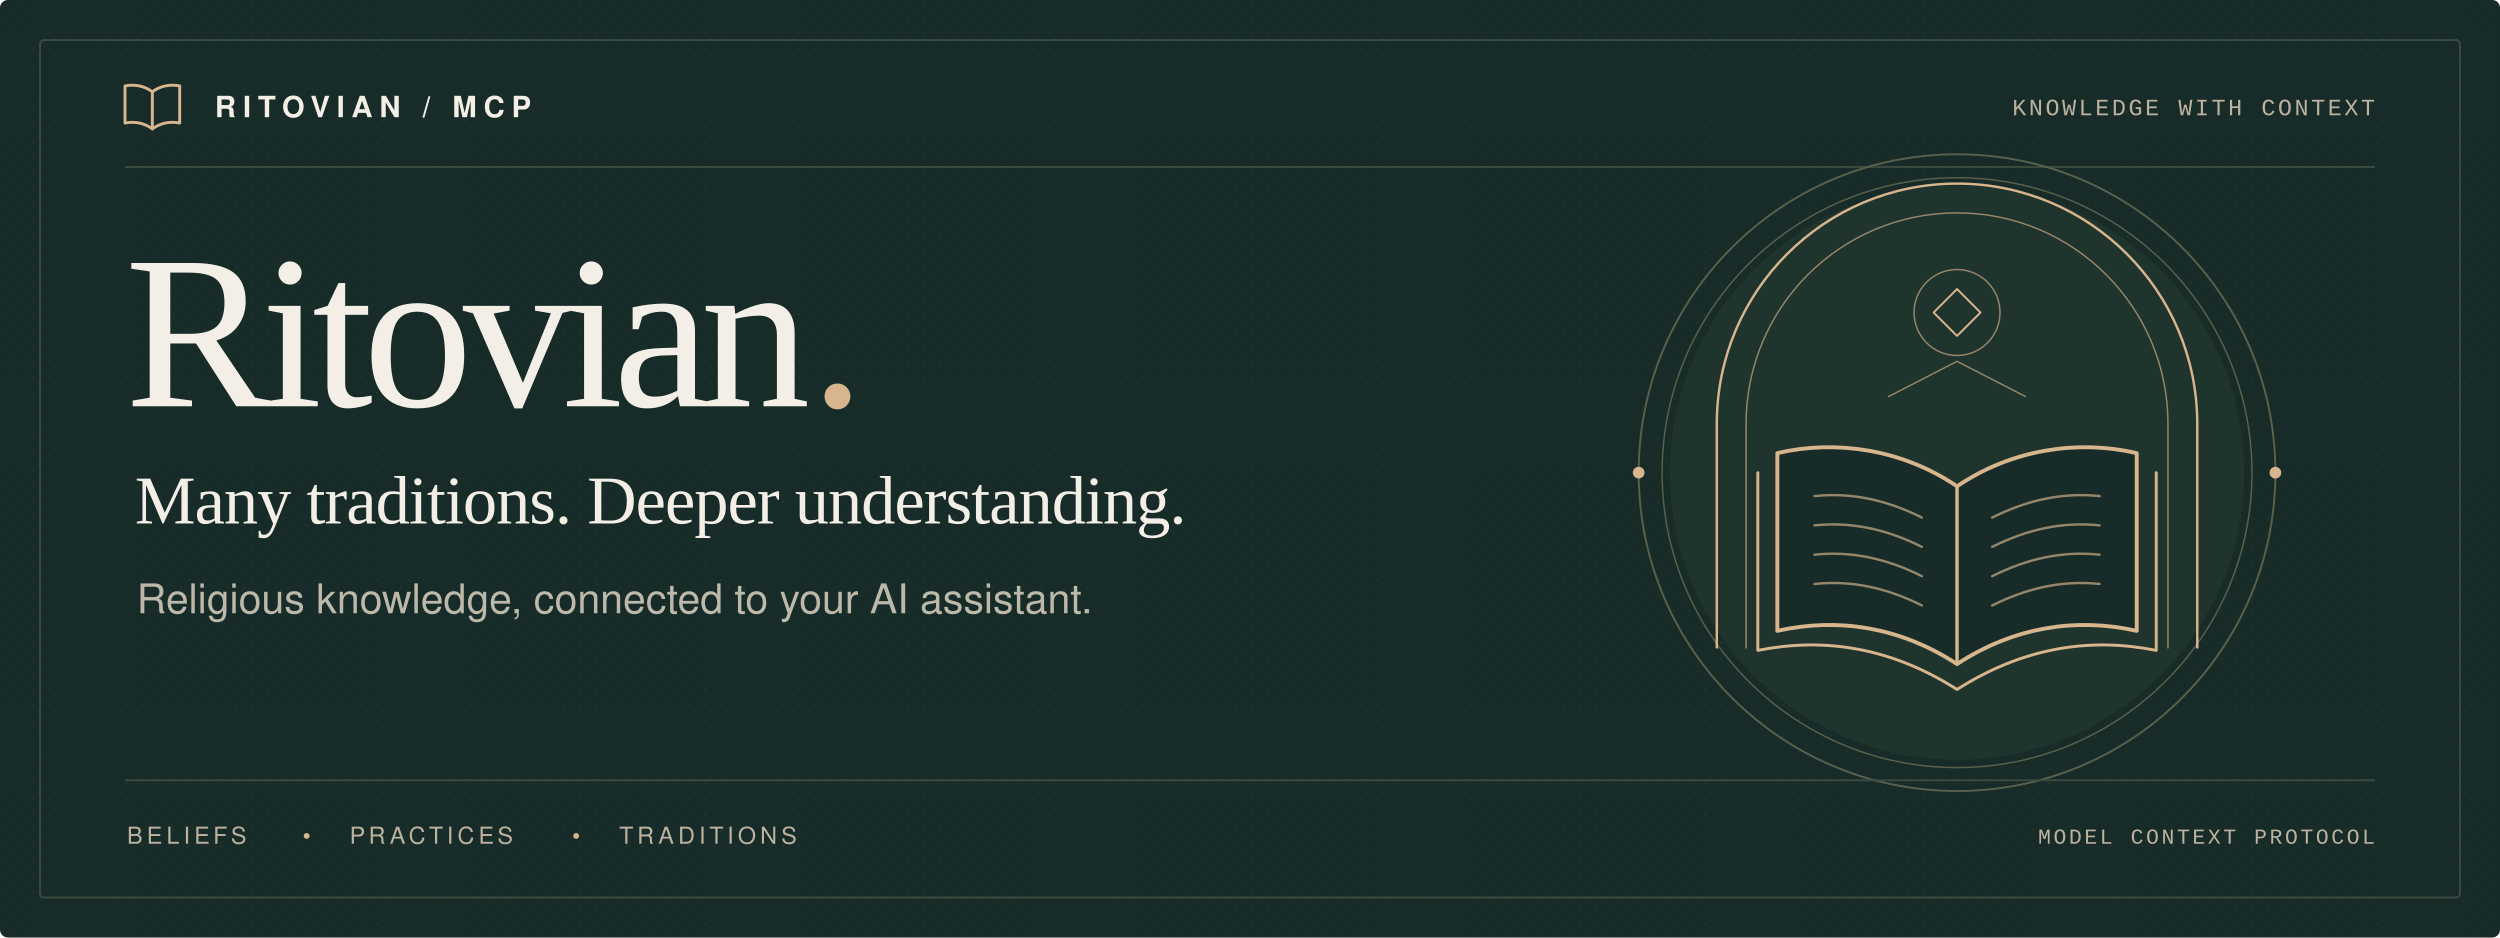
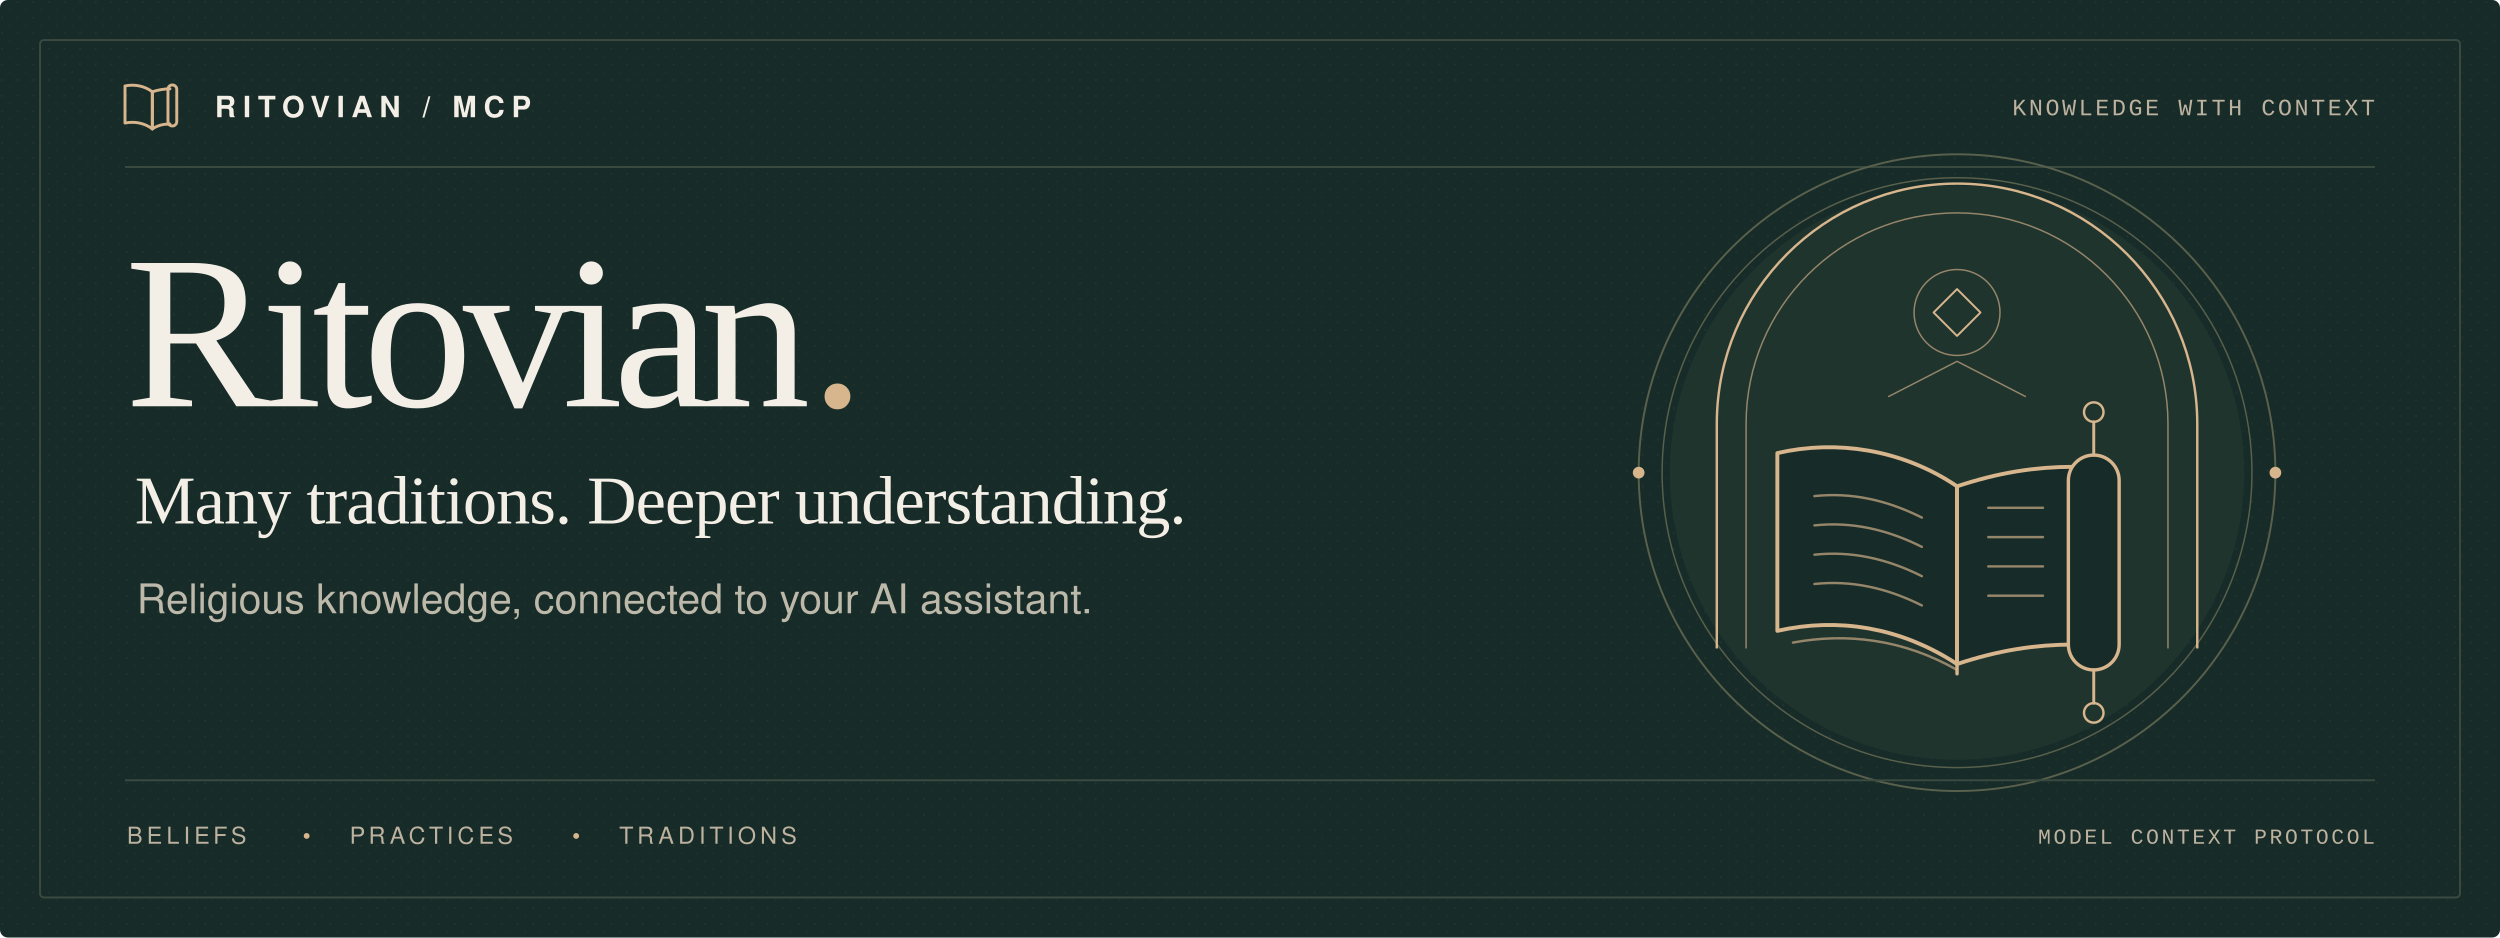
<svg xmlns="http://www.w3.org/2000/svg" width="1280" height="480" viewBox="0 0 1280 480" role="img" aria-labelledby="title description">
  <defs>
    <style>
      .serif { font-family: Georgia, 'Times New Roman', serif; }
      .sans { font-family: -apple-system, BlinkMacSystemFont, 'Segoe UI', Helvetica, Arial, sans-serif; }
      .mono { font-family: 'SFMono-Regular', Consolas, 'Liberation Mono', monospace; }
    </style>
    <pattern id="paper" width="8" height="8" patternUnits="userSpaceOnUse">
      <circle cx="1" cy="1" r="0.5" fill="#D7B58D" opacity="0.08" />
      <circle cx="5" cy="5" r="0.5" fill="#D7B58D" opacity="0.05" />
    </pattern>
  </defs>
  <rect width="1280" height="480" rx="4" fill="#172B28" />
  <rect width="1280" height="480" rx="4" fill="url(#paper)" />
  <rect x="20.5" y="20.5" width="1239" height="439" rx="2" fill="none" stroke="#3A4A40" />
  <g transform="translate(64 43)" fill="none" stroke="#D7B58D" stroke-width="1.5" stroke-linecap="round" stroke-linejoin="round">
-     <path d="M14 4C10 1 5 0 0 1v19c5-1 10 0 14 3 4-3 9-4 14-3V1c-5-1-10 0-14 3Z" />
+     <path d="M14 4C10 1 5 0 0 1v19c5-1 10 0 14 3Z" />
+     <path d="M14 4c3-1 6-1.5 9-1.5M14 23c3-2 6-2.5 9-2.5" />
+     <rect x="22" y="0.5" width="4.5" height="21" rx="2.25" />
    <path d="M14 4v19" />
  </g>
  <text x="110" y="60" class="sans" font-size="15" font-weight="600" letter-spacing="3.5" fill="#F4EFE6">RITOVIAN / MCP</text>
  <text x="1216" y="59" text-anchor="end" class="mono" font-size="12" letter-spacing="1.3" fill="#BDB29F">KNOWLEDGE WITH CONTEXT</text>
  <path d="M64 85.5H1216" stroke="#3A4A40" />
  <text x="64" y="208" class="serif" font-size="112" letter-spacing="-5" fill="#F4EFE6">Ritovian<tspan fill="#D7B58D">.</tspan>
  </text>
  <text x="69" y="268" class="serif" font-size="35" letter-spacing="-0.5" fill="#F4EFE6">Many traditions. Deeper understanding.</text>
  <text x="70" y="314" class="sans" font-size="21" fill="#BDB9AA">Religious knowledge, connected to your AI assistant.</text>
  <g transform="translate(1002 242)">
    <circle r="147" fill="#20342E" />
    <circle r="163" fill="none" stroke="#59604C" stroke-width="1" />
    <circle r="151" fill="none" stroke="#59604C" stroke-width="0.75" />
    <path d="M-123 90V-25a123 123 0 0 1 246 0V90" fill="none" stroke="#D7B58D" stroke-width="1.25" />
    <path d="M-108 90V-25a108 108 0 0 1 216 0V90" fill="none" stroke="#95866A" stroke-width="0.75" />
    <g fill="none" stroke-linecap="round" stroke-linejoin="round">
-       <path d="M0 7C-28-12-62-17-92-10v91c31-7 63-2 92 17 29-19 61-24 92-17v-91C62-17 28-12 0 7Z" fill="#172B28" stroke="#D7B58D" stroke-width="2" />
-       <path d="M-102 0v91c35-7 69-1 102 20 33-21 67-27 102-20V0" stroke="#D7B58D" stroke-width="1.5" />
-       <path d="M0 7v91" stroke="#D7B58D" stroke-width="1.75" />
-       <g stroke="#95866A" stroke-width="1.25">
-         <path d="M-73 12c19-2 37 2 55 11M-73 27c19-2 37 2 55 11M-73 42c19-2 37 2 55 11M-73 57c19-2 37 2 55 11" />
-         <path d="M73 12c-19-2-37 2-55 11M73 27c-19-2-37 2-55 11M73 42c-19-2-37 2-55 11M73 57c-19-2-37 2-55 11" />
-       </g>
+       <path d="M0 7C-28-12-62-17-92-10v91c31-7 63-2 92 17Z" fill="#172B28" stroke="#D7B58D" stroke-width="2" />
+       <path d="M-84 87c27-5 56-2 84 14" stroke="#95866A" stroke-width="1.25" />
+       <path d="M-73 12c19-2 37 2 55 11M-73 27c19-2 37 2 55 11M-73 42c19-2 37 2 55 11M-73 57c19-2 37 2 55 11" stroke="#95866A" stroke-width="1.25" />
+       <path d="M0 7C21 0 40-3 60-3V88C40 88 21 91 0 98Z" fill="#172B28" stroke="#D7B58D" stroke-width="2" />
+       <path d="M0 7v96" stroke="#D7B58D" stroke-width="1.75" />
+       <path d="M16 18h28M16 33h28M16 48h28M16 63h28" stroke="#95866A" stroke-width="1.25" />
+       <rect x="57" y="-9" width="26" height="110" rx="13" fill="#172B28" stroke="#D7B58D" stroke-width="1.75" />
+       <path d="M70-26v17M70 101v17" stroke="#D7B58D" stroke-width="1.5" />
+       <circle cx="70" cy="-31" r="5" stroke="#D7B58D" stroke-width="1.25" />
+       <circle cx="70" cy="123" r="5" stroke="#D7B58D" stroke-width="1.25" />
      <path d="m0-94 12 12-12 12-12-12Z" stroke="#D7B58D" stroke-width="1" />
      <circle cy="-82" r="22" stroke="#95866A" stroke-width="0.75" />
      <path d="M-35-39 0-57l35 18" stroke="#95866A" stroke-width="0.75" />
    </g>
    <g fill="#D7B58D">
      <circle cx="-163" r="3" />
      <circle cx="163" r="3" />
    </g>
  </g>
  <path d="M64 399.5H1216" stroke="#3A4A40" />
  <text x="65" y="432" class="sans" font-size="12" font-weight="500" letter-spacing="2.1" fill="#BDB29F">BELIEFS</text>
  <circle cx="157" cy="428" r="1.5" fill="#D7B58D" />
  <text x="179" y="432" class="sans" font-size="12" font-weight="500" letter-spacing="2.1" fill="#BDB29F">PRACTICES</text>
  <circle cx="295" cy="428" r="1.5" fill="#D7B58D" />
  <text x="317" y="432" class="sans" font-size="12" font-weight="500" letter-spacing="2.1" fill="#BDB29F">TRADITIONS</text>
  <text x="1216" y="432" text-anchor="end" class="mono" font-size="11" letter-spacing="1.3" fill="#BDB29F">MODEL CONTEXT PROTOCOL</text>
</svg>
